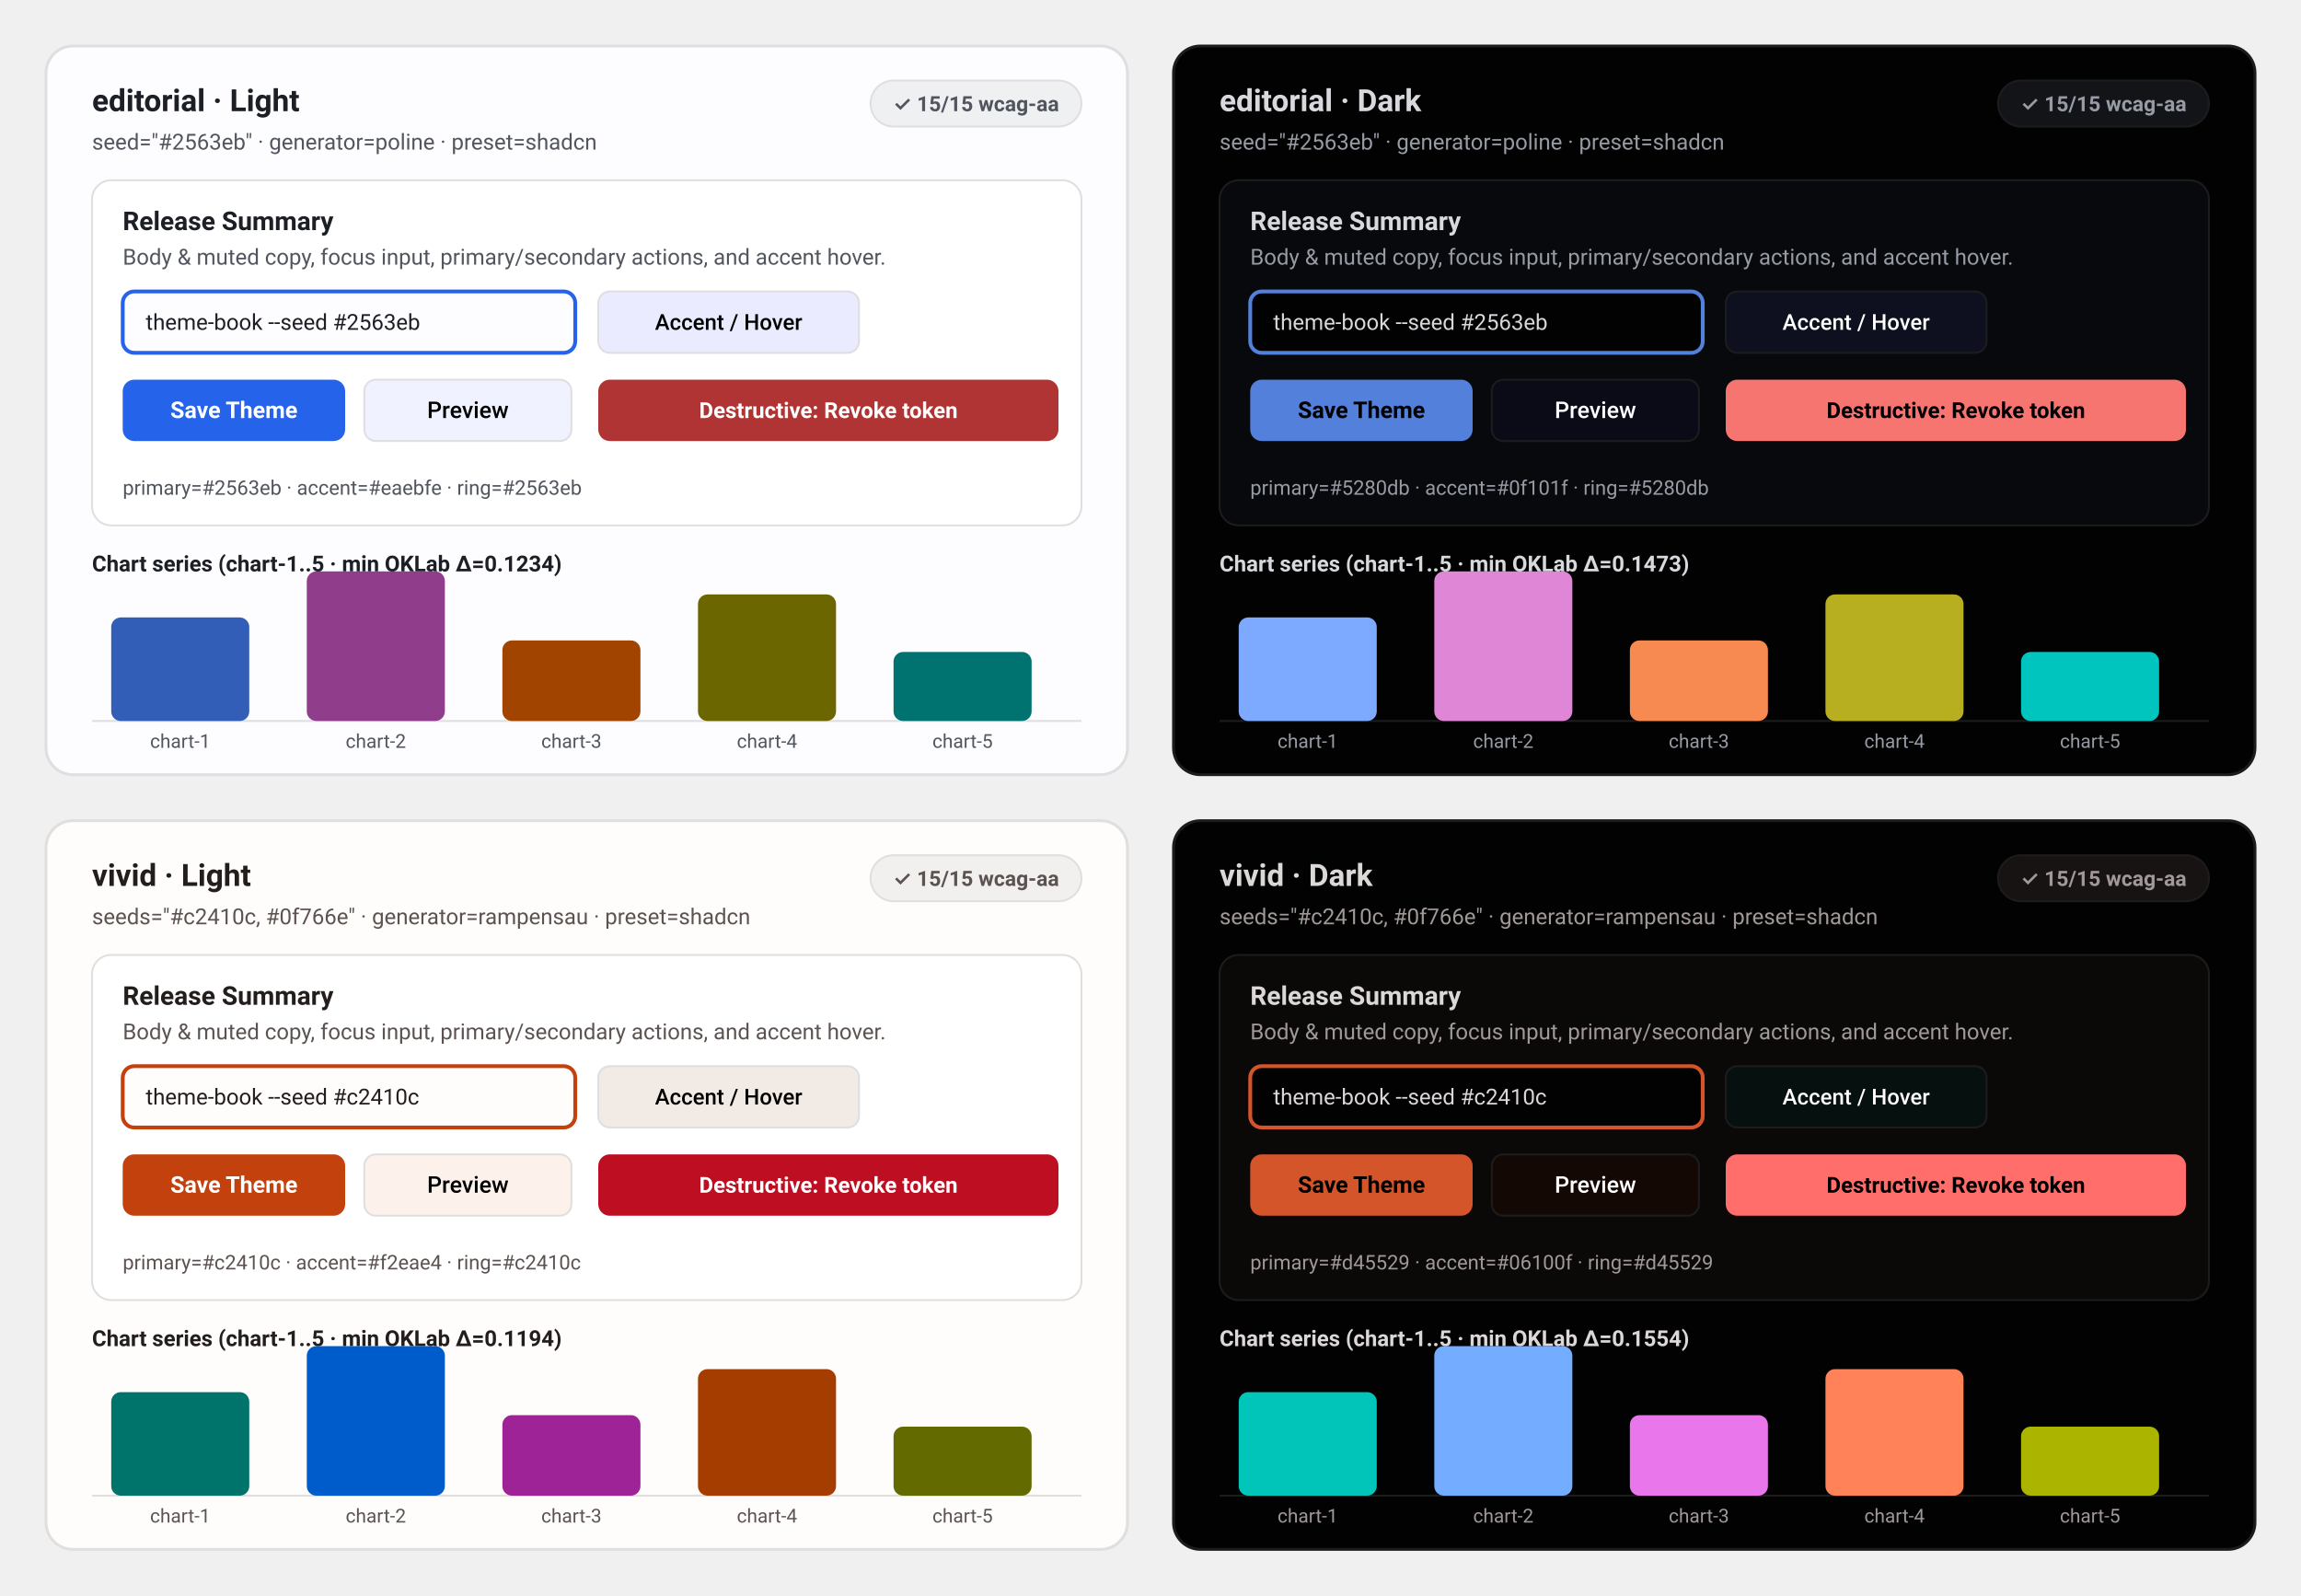
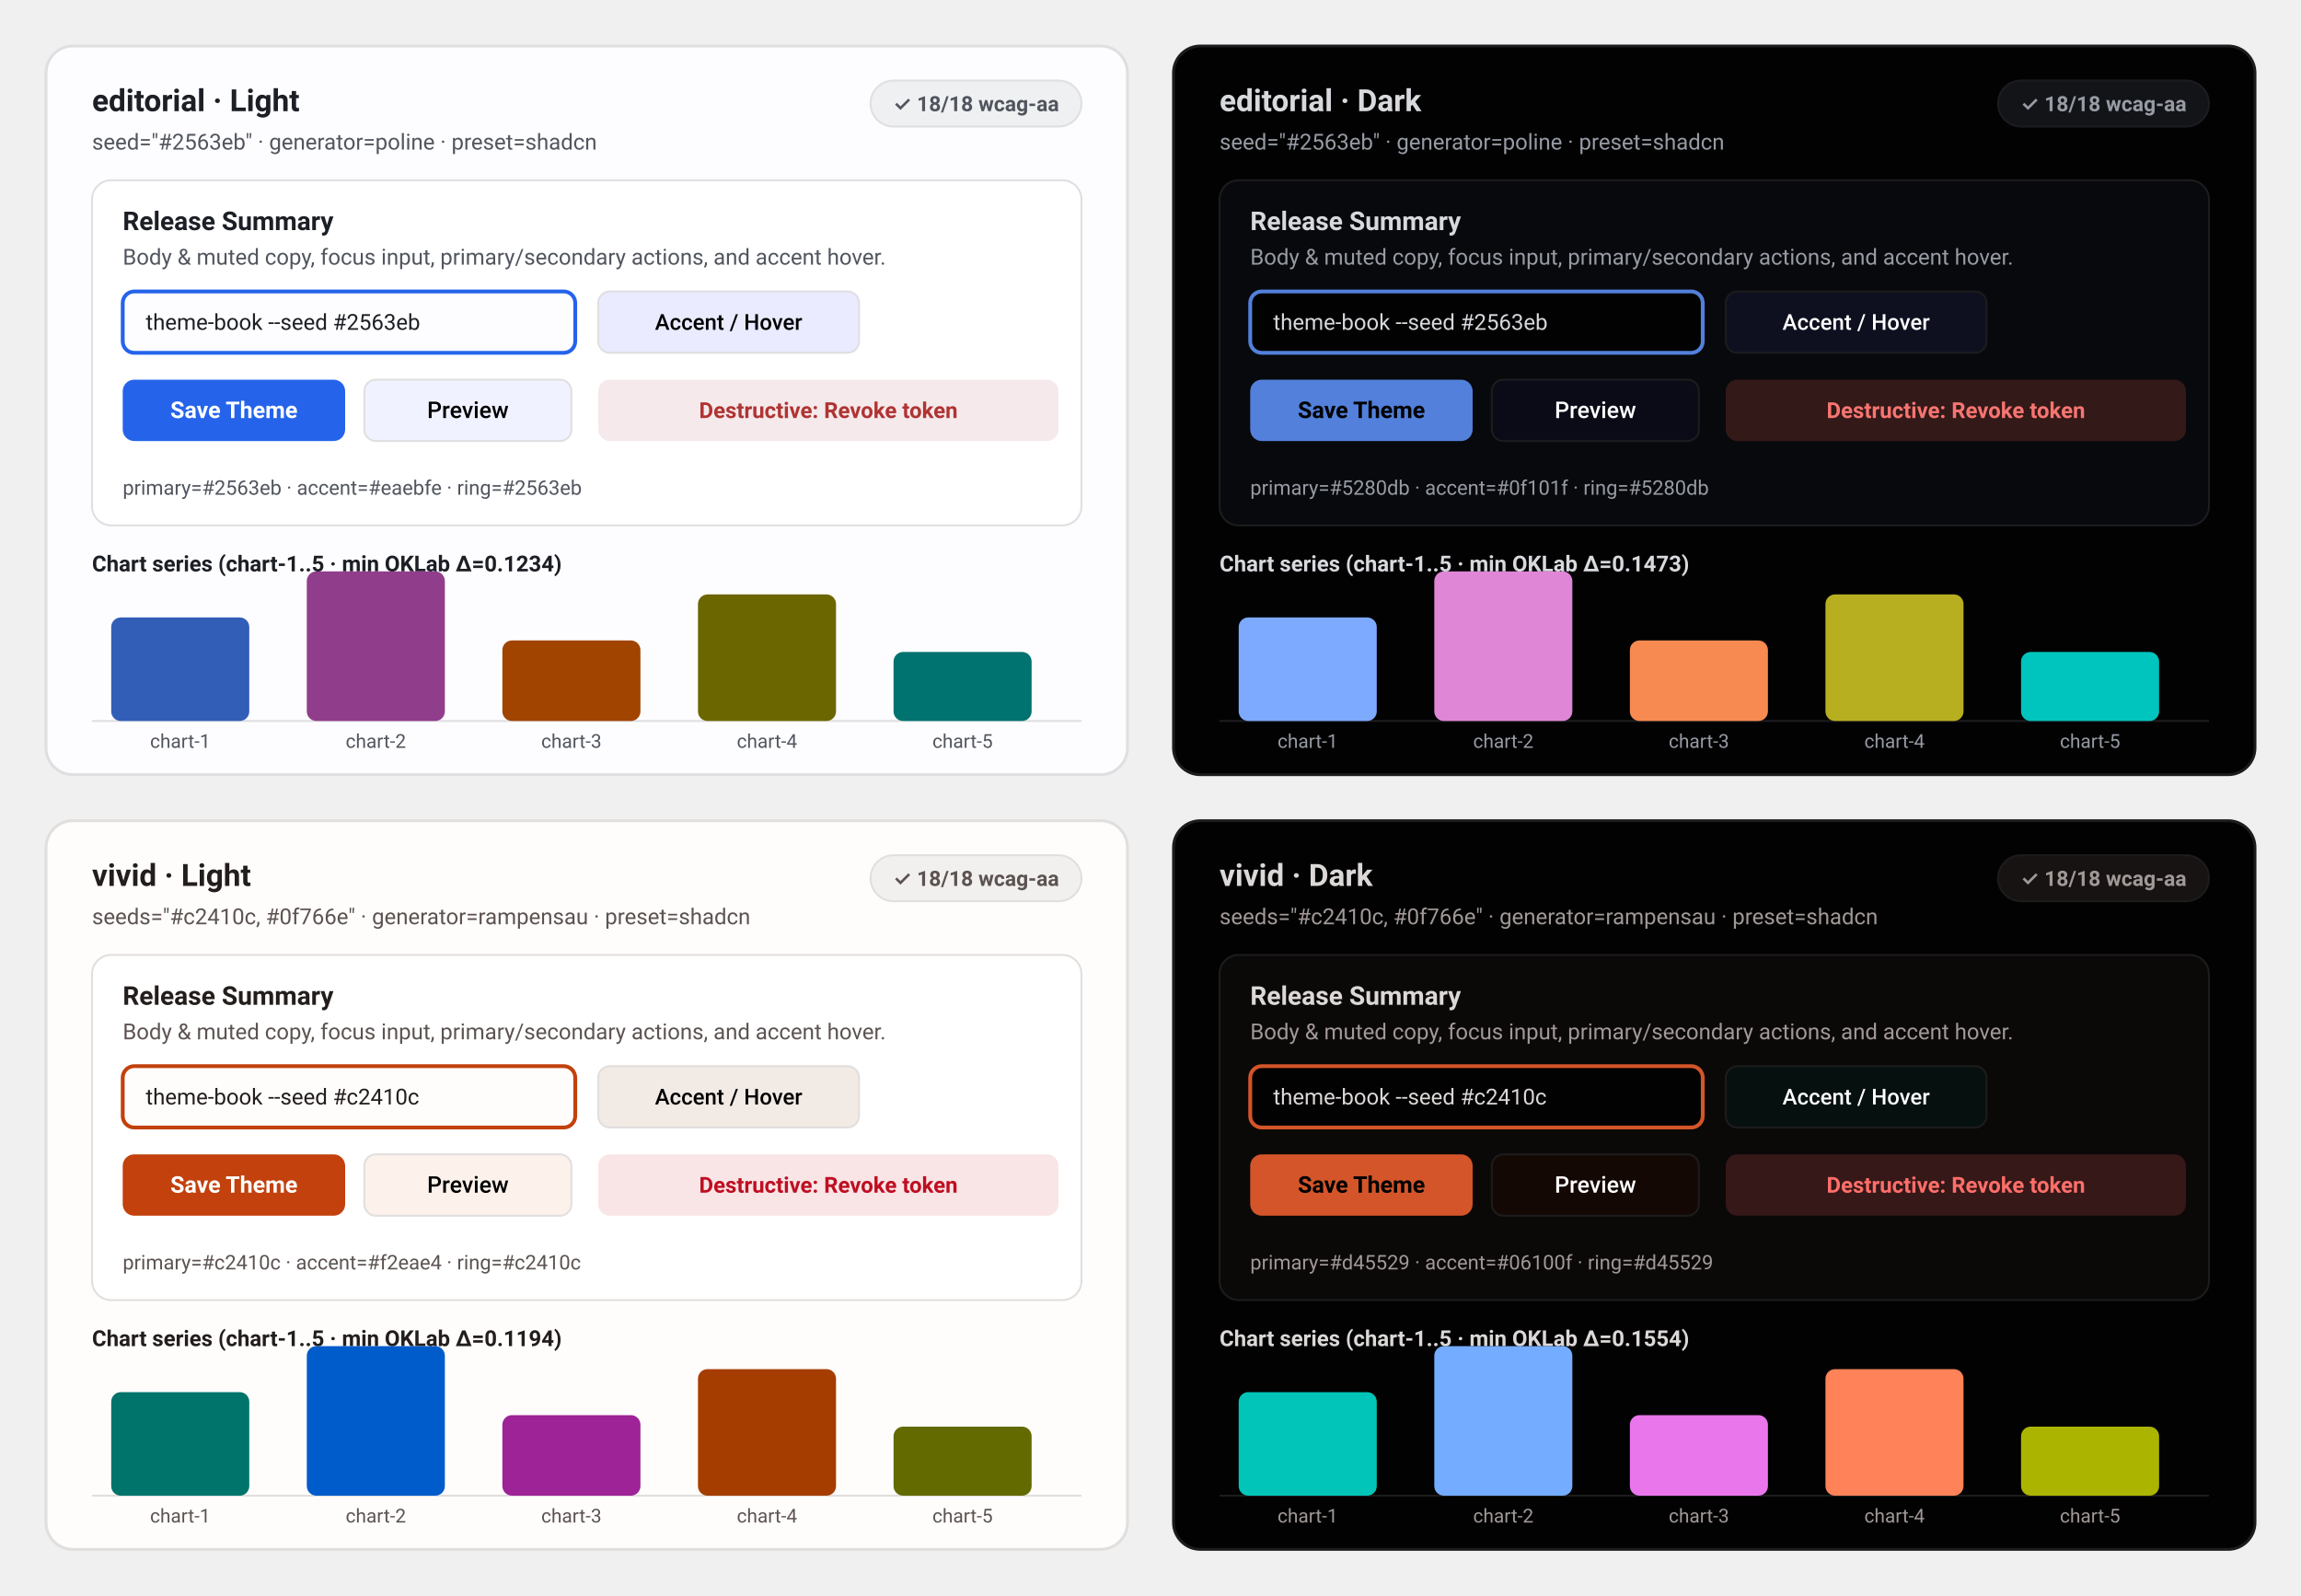
<svg xmlns="http://www.w3.org/2000/svg" viewBox="0 0 1200 832" width="1200" height="832" role="img" aria-label="theme-book UI specimen across editorial and vivid moods in light and dark modes">
  <style>
    text { font-family: -apple-system, BlinkMacSystemFont, "Segoe UI", Roboto, Helvetica, Arial, sans-serif; }
  </style>
  <g transform="translate(24, 24)">
    <rect x="0" y="0" width="564" height="380" rx="14" fill="#fdfdff" stroke="#dfdfe1" stroke-width="1.5" />
    <text x="24" y="34" font-size="16" font-weight="700" fill="#1c1f25">editorial · Light</text>
    <text x="24" y="54" font-size="11.5" fill="#51555e">seed="#2563eb" · generator=poline · preset=shadcn</text>
    <rect x="430" y="18" width="110" height="24" rx="12" fill="#eff0f2" stroke="#dfdfe1" stroke-width="1" />
-     <text x="485" y="34" text-anchor="middle" font-size="11" font-weight="600" fill="#51555e">✓ 15/15 wcag-aa</text>
+     <text x="485" y="34" text-anchor="middle" font-size="11" font-weight="600" fill="#51555e">✓ 18/18 wcag-aa</text>
    <rect x="24" y="70" width="516" height="180" rx="10" fill="#ffffff" stroke="#dfdfe1" stroke-width="1" />
    <text x="40" y="96" font-size="13.5" font-weight="600" fill="#1c1f25">Release Summary</text>
    <text x="40" y="114" font-size="11.5" fill="#51555e">Body &amp; muted copy, focus input, primary/secondary actions, and accent hover.</text>
    <rect x="40" y="128" width="236" height="32" rx="6" fill="#fdfdff" stroke="#2563eb" stroke-width="2" />
    <text x="52" y="148" font-size="11.5" fill="#1c1f25">theme-book --seed #2563eb</text>
    <rect x="288" y="128" width="136" height="32" rx="6" fill="#eaebfe" stroke="#dfdfe1" stroke-width="1" />
    <text x="356" y="148" text-anchor="middle" font-size="11.5" font-weight="500" fill="#000000">Accent / Hover</text>
    <rect x="40" y="174" width="116" height="32" rx="6" fill="#2563eb" />
    <text x="98" y="194" text-anchor="middle" font-size="12" font-weight="600" fill="#ffffff">Save Theme</text>
    <rect x="166" y="174" width="108" height="32" rx="6" fill="#f1f2ff" stroke="#dfdfe1" stroke-width="1" />
    <text x="220" y="194" text-anchor="middle" font-size="12" font-weight="500" fill="#000000">Preview</text>
-     <rect x="288" y="174" width="240" height="32" rx="6" fill="#af3433" />
-     <text x="408" y="194" text-anchor="middle" font-size="11.5" font-weight="600" fill="#ffffff">Destructive: Revoke token</text>
+     <rect x="288" y="174" width="240" height="32" rx="6" fill="#fdfdff" />
+     <rect x="288" y="174" width="240" height="32" rx="6" fill="#af3433" fill-opacity="0.1" />
+     <text x="408" y="194" text-anchor="middle" font-size="11.5" font-weight="600" fill="#af3433">Destructive: Revoke token</text>
    <text x="40" y="234" font-size="10.5" font-family="ui-monospace, SFMono-Regular, Menlo, monospace" fill="#51555e">primary=#2563eb · accent=#eaebfe · ring=#2563eb</text>
    <text x="24" y="274" font-size="11.5" font-weight="600" fill="#1c1f25">Chart series (chart-1..5 · min OKLab Δ=0.1234)</text>
    <line x1="24" y1="352" x2="540" y2="352" stroke="#dfdfe1" stroke-width="1" />
    <rect x="34" y="298" width="72" height="54" rx="5" fill="#335eb7" />
    <text x="70" y="366" text-anchor="middle" font-size="10" font-family="ui-monospace, SFMono-Regular, Menlo, monospace" fill="#51555e">chart-1</text>
    <rect x="136" y="274" width="72" height="78" rx="5" fill="#903d8b" />
    <text x="172" y="366" text-anchor="middle" font-size="10" font-family="ui-monospace, SFMono-Regular, Menlo, monospace" fill="#51555e">chart-2</text>
    <rect x="238" y="310" width="72" height="42" rx="5" fill="#a04400" />
    <text x="274" y="366" text-anchor="middle" font-size="10" font-family="ui-monospace, SFMono-Regular, Menlo, monospace" fill="#51555e">chart-3</text>
    <rect x="340" y="286" width="72" height="66" rx="5" fill="#6c6600" />
    <text x="376" y="366" text-anchor="middle" font-size="10" font-family="ui-monospace, SFMono-Regular, Menlo, monospace" fill="#51555e">chart-4</text>
    <rect x="442" y="316" width="72" height="36" rx="5" fill="#00726f" />
    <text x="478" y="366" text-anchor="middle" font-size="10" font-family="ui-monospace, SFMono-Regular, Menlo, monospace" fill="#51555e">chart-5</text>
  </g>
  <g transform="translate(612, 24)">
    <rect x="0" y="0" width="564" height="380" rx="14" fill="#020203" stroke="#1c1c1f" stroke-width="1.5" />
    <text x="24" y="34" font-size="16" font-weight="700" fill="#d7d9dd">editorial · Dark</text>
    <text x="24" y="54" font-size="11.5" fill="#979ba4">seed="#2563eb" · generator=poline · preset=shadcn</text>
    <rect x="430" y="18" width="110" height="24" rx="12" fill="#121418" stroke="#1c1c1f" stroke-width="1" />
-     <text x="485" y="34" text-anchor="middle" font-size="11" font-weight="600" fill="#979ba4">✓ 15/15 wcag-aa</text>
+     <text x="485" y="34" text-anchor="middle" font-size="11" font-weight="600" fill="#979ba4">✓ 18/18 wcag-aa</text>
    <rect x="24" y="70" width="516" height="180" rx="10" fill="#08090c" stroke="#1c1c1f" stroke-width="1" />
    <text x="40" y="96" font-size="13.5" font-weight="600" fill="#d7d9dd">Release Summary</text>
    <text x="40" y="114" font-size="11.5" fill="#979ba4">Body &amp; muted copy, focus input, primary/secondary actions, and accent hover.</text>
    <rect x="40" y="128" width="236" height="32" rx="6" fill="#020203" stroke="#5280db" stroke-width="2" />
    <text x="52" y="148" font-size="11.5" fill="#d7d9dd">theme-book --seed #2563eb</text>
    <rect x="288" y="128" width="136" height="32" rx="6" fill="#0f101f" stroke="#1c1c1f" stroke-width="1" />
    <text x="356" y="148" text-anchor="middle" font-size="11.5" font-weight="500" fill="#ffffff">Accent / Hover</text>
    <rect x="40" y="174" width="116" height="32" rx="6" fill="#5280db" />
    <text x="98" y="194" text-anchor="middle" font-size="12" font-weight="600" fill="#000000">Save Theme</text>
    <rect x="166" y="174" width="108" height="32" rx="6" fill="#0a0b16" stroke="#1c1c1f" stroke-width="1" />
    <text x="220" y="194" text-anchor="middle" font-size="12" font-weight="500" fill="#ffffff">Preview</text>
-     <rect x="288" y="174" width="240" height="32" rx="6" fill="#f77571" />
-     <text x="408" y="194" text-anchor="middle" font-size="11.5" font-weight="600" fill="#000000">Destructive: Revoke token</text>
+     <rect x="288" y="174" width="240" height="32" rx="6" fill="#020203" />
+     <rect x="288" y="174" width="240" height="32" rx="6" fill="#f77571" fill-opacity="0.2" />
+     <text x="408" y="194" text-anchor="middle" font-size="11.5" font-weight="600" fill="#f77571">Destructive: Revoke token</text>
    <text x="40" y="234" font-size="10.5" font-family="ui-monospace, SFMono-Regular, Menlo, monospace" fill="#979ba4">primary=#5280db · accent=#0f101f · ring=#5280db</text>
    <text x="24" y="274" font-size="11.5" font-weight="600" fill="#d7d9dd">Chart series (chart-1..5 · min OKLab Δ=0.1473)</text>
    <line x1="24" y1="352" x2="540" y2="352" stroke="#1c1c1f" stroke-width="1" />
    <rect x="34" y="298" width="72" height="54" rx="5" fill="#7da9ff" />
    <text x="70" y="366" text-anchor="middle" font-size="10" font-family="ui-monospace, SFMono-Regular, Menlo, monospace" fill="#979ba4">chart-1</text>
    <rect x="136" y="274" width="72" height="78" rx="5" fill="#df86d7" />
    <text x="172" y="366" text-anchor="middle" font-size="10" font-family="ui-monospace, SFMono-Regular, Menlo, monospace" fill="#979ba4">chart-2</text>
    <rect x="238" y="310" width="72" height="42" rx="5" fill="#f68a51" />
    <text x="274" y="366" text-anchor="middle" font-size="10" font-family="ui-monospace, SFMono-Regular, Menlo, monospace" fill="#979ba4">chart-3</text>
    <rect x="340" y="286" width="72" height="66" rx="5" fill="#b8af20" />
    <text x="376" y="366" text-anchor="middle" font-size="10" font-family="ui-monospace, SFMono-Regular, Menlo, monospace" fill="#979ba4">chart-4</text>
    <rect x="442" y="316" width="72" height="36" rx="5" fill="#00c4be" />
    <text x="478" y="366" text-anchor="middle" font-size="10" font-family="ui-monospace, SFMono-Regular, Menlo, monospace" fill="#979ba4">chart-5</text>
  </g>
  <g transform="translate(24, 428)">
    <rect x="0" y="0" width="564" height="380" rx="14" fill="#fffdfc" stroke="#e1dfde" stroke-width="1.5" />
    <text x="24" y="34" font-size="16" font-weight="700" fill="#231e1c">vivid · Light</text>
    <text x="24" y="54" font-size="11.5" fill="#5c5351">seeds="#c2410c, #0f766e" · generator=rampensau · preset=shadcn</text>
    <rect x="430" y="18" width="110" height="24" rx="12" fill="#f1f0ef" stroke="#e1dfde" stroke-width="1" />
-     <text x="485" y="34" text-anchor="middle" font-size="11" font-weight="600" fill="#5c5351">✓ 15/15 wcag-aa</text>
+     <text x="485" y="34" text-anchor="middle" font-size="11" font-weight="600" fill="#5c5351">✓ 18/18 wcag-aa</text>
    <rect x="24" y="70" width="516" height="180" rx="10" fill="#ffffff" stroke="#e1dfde" stroke-width="1" />
    <text x="40" y="96" font-size="13.5" font-weight="600" fill="#231e1c">Release Summary</text>
    <text x="40" y="114" font-size="11.5" fill="#5c5351">Body &amp; muted copy, focus input, primary/secondary actions, and accent hover.</text>
    <rect x="40" y="128" width="236" height="32" rx="6" fill="#fffdfc" stroke="#c2410c" stroke-width="2" />
    <text x="52" y="148" font-size="11.5" fill="#231e1c">theme-book --seed #c2410c</text>
    <rect x="288" y="128" width="136" height="32" rx="6" fill="#f2eae4" stroke="#e1dfde" stroke-width="1" />
    <text x="356" y="148" text-anchor="middle" font-size="11.5" font-weight="500" fill="#000000">Accent / Hover</text>
    <rect x="40" y="174" width="116" height="32" rx="6" fill="#c2410c" />
    <text x="98" y="194" text-anchor="middle" font-size="12" font-weight="600" fill="#ffffff">Save Theme</text>
    <rect x="166" y="174" width="108" height="32" rx="6" fill="#fcf1eb" stroke="#e1dfde" stroke-width="1" />
    <text x="220" y="194" text-anchor="middle" font-size="12" font-weight="500" fill="#000000">Preview</text>
-     <rect x="288" y="174" width="240" height="32" rx="6" fill="#be0f22" />
-     <text x="408" y="194" text-anchor="middle" font-size="11.5" font-weight="600" fill="#ffffff">Destructive: Revoke token</text>
+     <rect x="288" y="174" width="240" height="32" rx="6" fill="#fffdfc" />
+     <rect x="288" y="174" width="240" height="32" rx="6" fill="#be0f22" fill-opacity="0.1" />
+     <text x="408" y="194" text-anchor="middle" font-size="11.5" font-weight="600" fill="#be0f22">Destructive: Revoke token</text>
    <text x="40" y="234" font-size="10.5" font-family="ui-monospace, SFMono-Regular, Menlo, monospace" fill="#5c5351">primary=#c2410c · accent=#f2eae4 · ring=#c2410c</text>
    <text x="24" y="274" font-size="11.5" font-weight="600" fill="#231e1c">Chart series (chart-1..5 · min OKLab Δ=0.1194)</text>
    <line x1="24" y1="352" x2="540" y2="352" stroke="#e1dfde" stroke-width="1" />
    <rect x="34" y="298" width="72" height="54" rx="5" fill="#00736b" />
    <text x="70" y="366" text-anchor="middle" font-size="10" font-family="ui-monospace, SFMono-Regular, Menlo, monospace" fill="#5c5351">chart-1</text>
    <rect x="136" y="274" width="72" height="78" rx="5" fill="#005ccb" />
    <text x="172" y="366" text-anchor="middle" font-size="10" font-family="ui-monospace, SFMono-Regular, Menlo, monospace" fill="#5c5351">chart-2</text>
    <rect x="238" y="310" width="72" height="42" rx="5" fill="#9d2397" />
    <text x="274" y="366" text-anchor="middle" font-size="10" font-family="ui-monospace, SFMono-Regular, Menlo, monospace" fill="#5c5351">chart-3</text>
    <rect x="340" y="286" width="72" height="66" rx="5" fill="#a53d00" />
    <text x="376" y="366" text-anchor="middle" font-size="10" font-family="ui-monospace, SFMono-Regular, Menlo, monospace" fill="#5c5351">chart-4</text>
    <rect x="442" y="316" width="72" height="36" rx="5" fill="#626a00" />
    <text x="478" y="366" text-anchor="middle" font-size="10" font-family="ui-monospace, SFMono-Regular, Menlo, monospace" fill="#5c5351">chart-5</text>
  </g>
  <g transform="translate(612, 428)">
    <rect x="0" y="0" width="564" height="380" rx="14" fill="#020202" stroke="#1c1c1c" stroke-width="1.5" />
    <text x="24" y="34" font-size="16" font-weight="700" fill="#dcd8d7">vivid · Dark</text>
    <text x="24" y="54" font-size="11.5" fill="#a19997">seeds="#c2410c, #0f766e" · generator=rampensau · preset=shadcn</text>
    <rect x="430" y="18" width="110" height="24" rx="12" fill="#171312" stroke="#1c1c1c" stroke-width="1" />
-     <text x="485" y="34" text-anchor="middle" font-size="11" font-weight="600" fill="#a19997">✓ 15/15 wcag-aa</text>
+     <text x="485" y="34" text-anchor="middle" font-size="11" font-weight="600" fill="#a19997">✓ 18/18 wcag-aa</text>
    <rect x="24" y="70" width="516" height="180" rx="10" fill="#0b0808" stroke="#1c1c1c" stroke-width="1" />
    <text x="40" y="96" font-size="13.5" font-weight="600" fill="#dcd8d7">Release Summary</text>
    <text x="40" y="114" font-size="11.5" fill="#a19997">Body &amp; muted copy, focus input, primary/secondary actions, and accent hover.</text>
    <rect x="40" y="128" width="236" height="32" rx="6" fill="#020202" stroke="#d45529" stroke-width="2" />
    <text x="52" y="148" font-size="11.5" fill="#dcd8d7">theme-book --seed #c2410c</text>
    <rect x="288" y="128" width="136" height="32" rx="6" fill="#06100f" stroke="#1c1c1c" stroke-width="1" />
    <text x="356" y="148" text-anchor="middle" font-size="11.5" font-weight="500" fill="#ffffff">Accent / Hover</text>
    <rect x="40" y="174" width="116" height="32" rx="6" fill="#d45529" />
    <text x="98" y="194" text-anchor="middle" font-size="12" font-weight="600" fill="#000000">Save Theme</text>
    <rect x="166" y="174" width="108" height="32" rx="6" fill="#140805" stroke="#1c1c1c" stroke-width="1" />
    <text x="220" y="194" text-anchor="middle" font-size="12" font-weight="500" fill="#ffffff">Preview</text>
-     <rect x="288" y="174" width="240" height="32" rx="6" fill="#ff6e6a" />
-     <text x="408" y="194" text-anchor="middle" font-size="11.5" font-weight="600" fill="#000000">Destructive: Revoke token</text>
+     <rect x="288" y="174" width="240" height="32" rx="6" fill="#020202" />
+     <rect x="288" y="174" width="240" height="32" rx="6" fill="#ff6e6a" fill-opacity="0.2" />
+     <text x="408" y="194" text-anchor="middle" font-size="11.5" font-weight="600" fill="#ff6e6a">Destructive: Revoke token</text>
    <text x="40" y="234" font-size="10.5" font-family="ui-monospace, SFMono-Regular, Menlo, monospace" fill="#a19997">primary=#d45529 · accent=#06100f · ring=#d45529</text>
    <text x="24" y="274" font-size="11.5" font-weight="600" fill="#dcd8d7">Chart series (chart-1..5 · min OKLab Δ=0.1554)</text>
    <line x1="24" y1="352" x2="540" y2="352" stroke="#1c1c1c" stroke-width="1" />
    <rect x="34" y="298" width="72" height="54" rx="5" fill="#01c5b8" />
    <text x="70" y="366" text-anchor="middle" font-size="10" font-family="ui-monospace, SFMono-Regular, Menlo, monospace" fill="#a19997">chart-1</text>
    <rect x="136" y="274" width="72" height="78" rx="5" fill="#74acff" />
    <text x="172" y="366" text-anchor="middle" font-size="10" font-family="ui-monospace, SFMono-Regular, Menlo, monospace" fill="#a19997">chart-2</text>
    <rect x="238" y="310" width="72" height="42" rx="5" fill="#ea76ec" />
    <text x="274" y="366" text-anchor="middle" font-size="10" font-family="ui-monospace, SFMono-Regular, Menlo, monospace" fill="#a19997">chart-3</text>
    <rect x="340" y="286" width="72" height="66" rx="5" fill="#ff8259" />
    <text x="376" y="366" text-anchor="middle" font-size="10" font-family="ui-monospace, SFMono-Regular, Menlo, monospace" fill="#a19997">chart-4</text>
    <rect x="442" y="316" width="72" height="36" rx="5" fill="#abb500" />
    <text x="478" y="366" text-anchor="middle" font-size="10" font-family="ui-monospace, SFMono-Regular, Menlo, monospace" fill="#a19997">chart-5</text>
  </g>
</svg>
